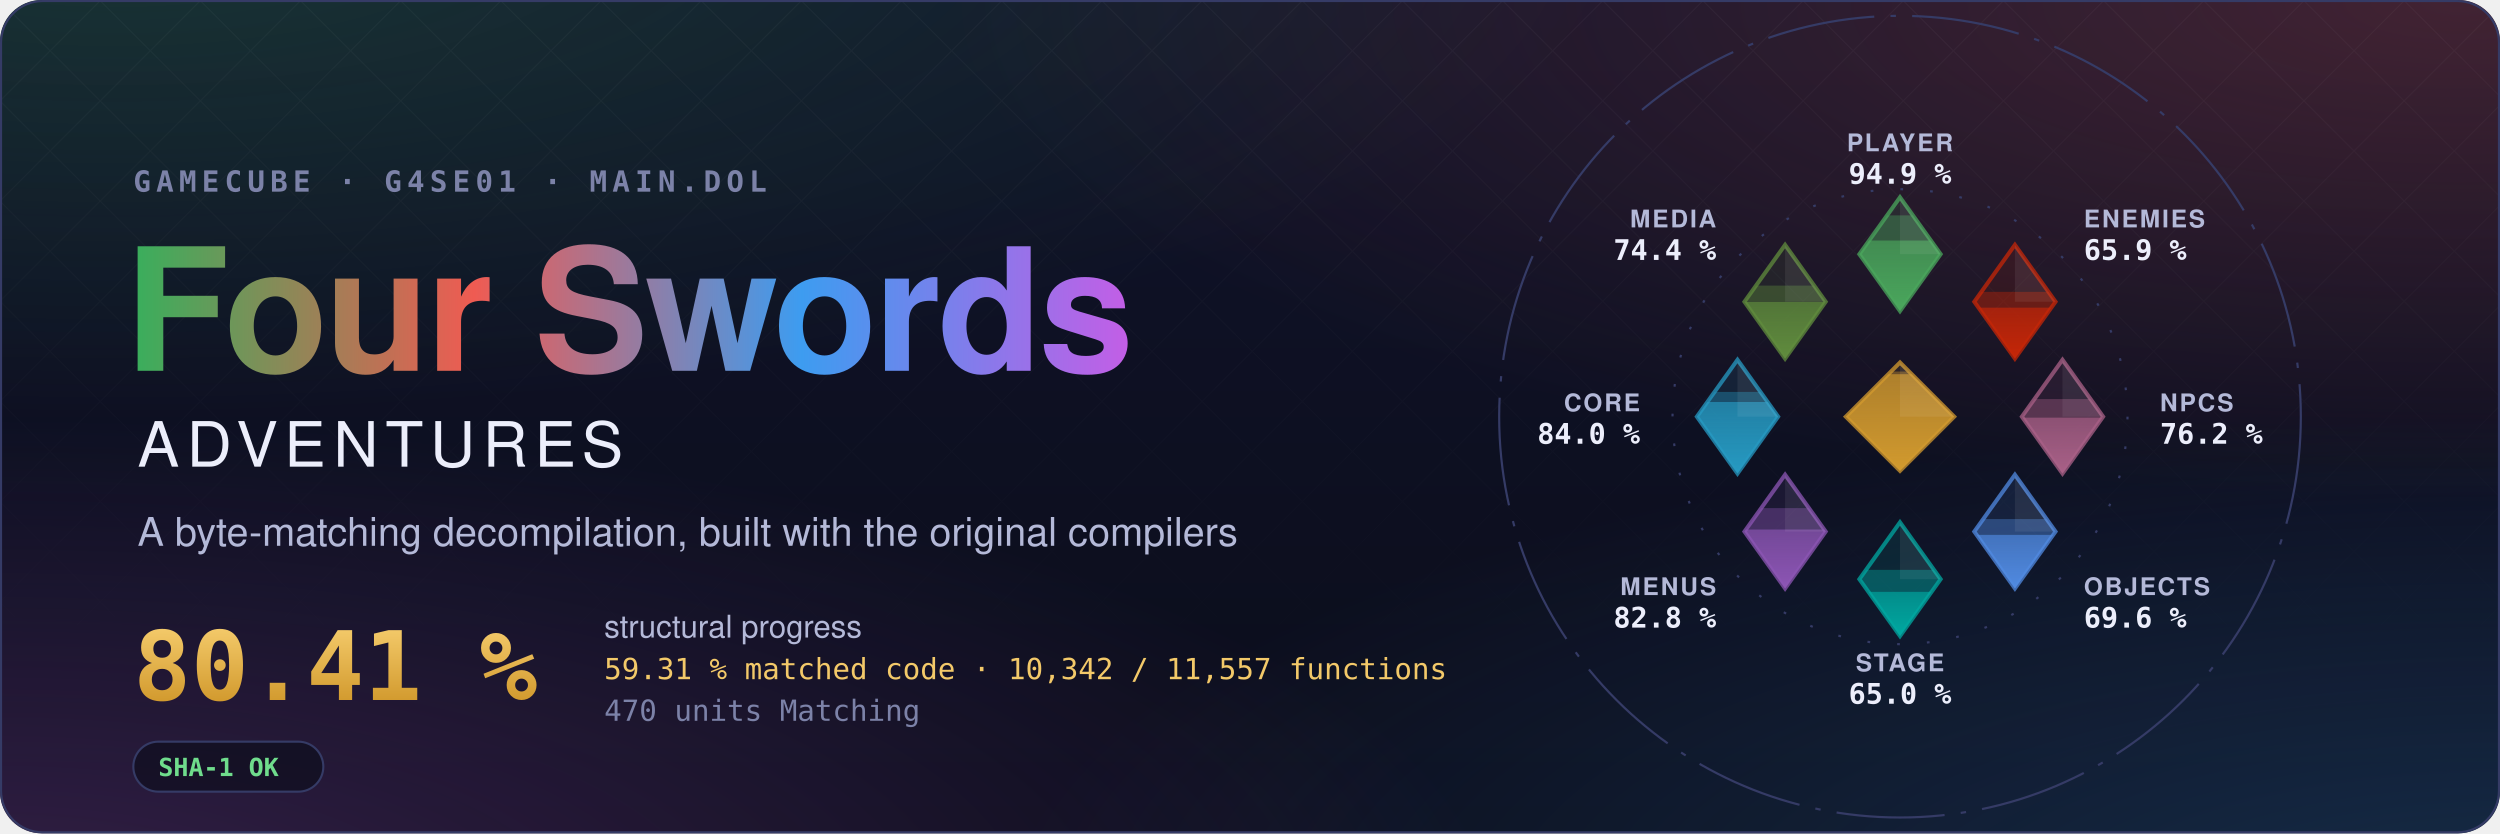
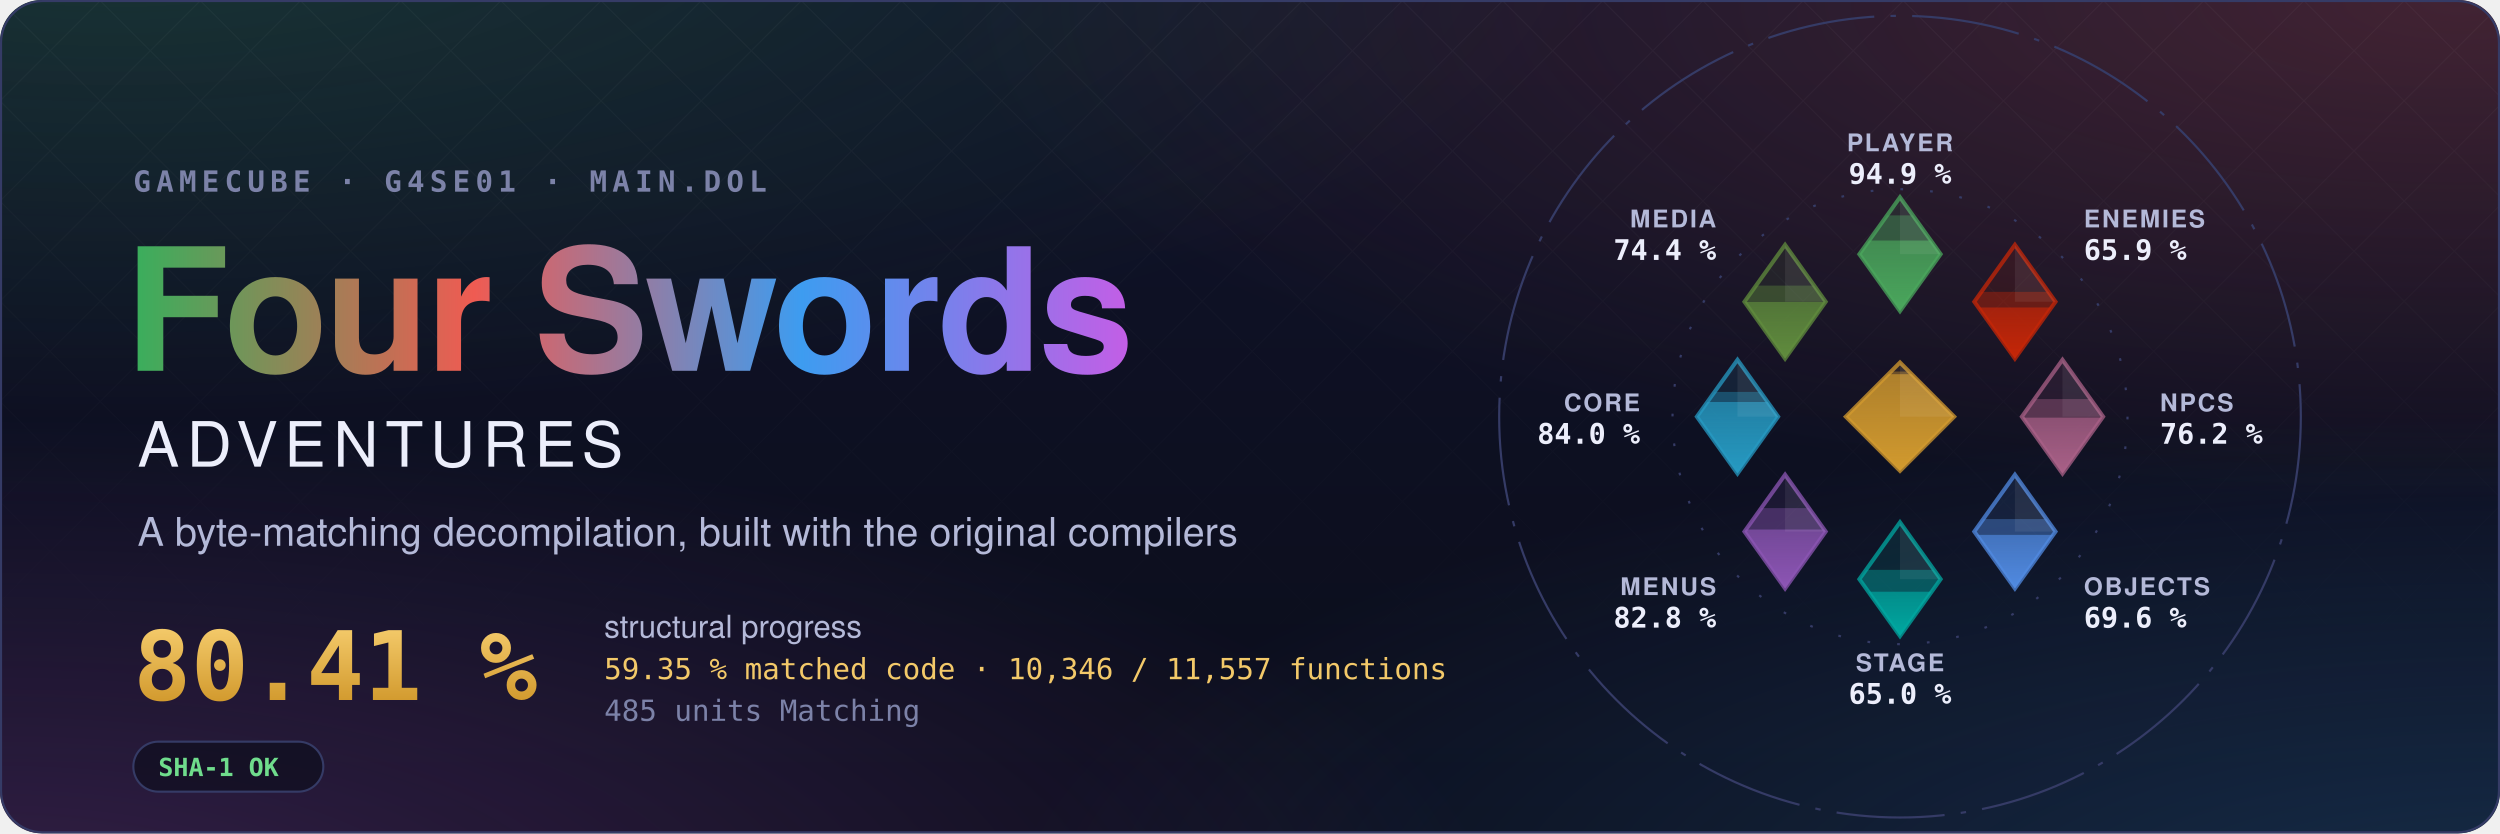
- <svg xmlns="http://www.w3.org/2000/svg" width="1200" height="400" viewBox="0 0 1200 400" role="img" aria-label="Four Swords Adventures decompilation: 80.41 % structural progress, 59.31 % matched code, 10,342 of 11,557 functions">
+ <svg xmlns="http://www.w3.org/2000/svg" width="1200" height="400" viewBox="0 0 1200 400" role="img" aria-label="Four Swords Adventures decompilation: 80.41 % structural progress, 59.35 % matched code, 10,346 of 11,557 functions">
  <style>text { font-family: -apple-system, BlinkMacSystemFont, 'Segoe UI', Helvetica, Arial, sans-serif; } .mono { font-family: ui-monospace, SFMono-Regular, 'SF Mono', Menlo, Consolas, monospace; } .spin { transform-box: fill-box; transform-origin: center; animation: spin 90s linear infinite; } @keyframes spin { to { transform: rotate(360deg); } } .rise { transform-box: fill-box; transform-origin: 50% 100%; animation: rise 1.6s cubic-bezier(.2,.8,.2,1) both; } @keyframes rise { from { transform: scaleY(0); } } @media (prefers-reduced-motion: reduce) { * { animation: none !important; } }</style>
  <defs>
    <radialGradient id="glow0" cx="0.05" cy="-0.1" r="0.6">
      <stop offset="0" stop-color="#3aae5c" stop-opacity="0.22" />
      <stop offset="1" stop-color="#3aae5c" stop-opacity="0" />
    </radialGradient>
    <radialGradient id="glow1" cx="0.98" cy="0.0" r="0.6">
      <stop offset="0" stop-color="#ef5b52" stop-opacity="0.22" />
      <stop offset="1" stop-color="#ef5b52" stop-opacity="0" />
    </radialGradient>
    <radialGradient id="glow2" cx="1.0" cy="1.1" r="0.6">
      <stop offset="0" stop-color="#3d9cf0" stop-opacity="0.22" />
      <stop offset="1" stop-color="#3d9cf0" stop-opacity="0" />
    </radialGradient>
    <radialGradient id="glow3" cx="0.0" cy="1.1" r="0.6">
      <stop offset="0" stop-color="#c35ee6" stop-opacity="0.22" />
      <stop offset="1" stop-color="#c35ee6" stop-opacity="0" />
    </radialGradient>
    <linearGradient id="sky" x1="0" y1="0" x2="0" y2="1">
      <stop offset="0" stop-color="#10132a" />
      <stop offset="1" stop-color="#0b0d1a" />
    </linearGradient>
    <linearGradient id="four" x1="0" y1="0" x2="1" y2="0">
      <stop offset="0" stop-color="#3aae5c" />
      <stop offset="0.34" stop-color="#ef5b52" />
      <stop offset="0.67" stop-color="#3d9cf0" />
      <stop offset="1" stop-color="#c35ee6" />
    </linearGradient>
    <linearGradient id="goldtext" x1="0" y1="0" x2="0" y2="1">
      <stop offset="0" stop-color="#f3c969" />
      <stop offset="1" stop-color="#d29a2e" />
    </linearGradient>
    <pattern id="lattice" width="34" height="34" patternUnits="userSpaceOnUse" patternTransform="rotate(45)">
      <path d="M0 0H34M0 0V34" stroke="#fff" stroke-opacity="0.035" />
    </pattern>
    <linearGradient id="fade" x1="0" y1="0" x2="0" y2="1">
      <stop offset="0" stop-color="#fff" />
      <stop offset="0.8" stop-color="#fff" stop-opacity="0" />
    </linearGradient>
    <mask id="fadeMask">
      <rect width="1200" height="400" fill="url(#fade)" />
    </mask>
    <clipPath id="card">
      <rect width="1200" height="400" rx="20" />
    </clipPath>
  </defs>
  <g clip-path="url(#card)">
    <rect width="1200" height="400" fill="url(#sky)" />
    <rect width="1200" height="400" fill="url(#glow0)" />
    <rect width="1200" height="400" fill="url(#glow1)" />
    <rect width="1200" height="400" fill="url(#glow2)" />
    <rect width="1200" height="400" fill="url(#glow3)" />
    <rect width="1200" height="400" fill="url(#lattice)" mask="url(#fadeMask)" />
  </g>
  <rect x="0.5" y="0.5" width="1199" height="399" rx="20" fill="none" stroke="#353b66" />
  <text x="64" y="92" class="mono" font-size="14" font-weight="600" letter-spacing="0.18em" fill="#7c82a8">GAMECUBE · G4SE01 · MAIN.DOL</text>
  <text x="60" y="178" font-size="82" font-weight="700" letter-spacing="-1.5" fill="url(#four)">Four Swords</text>
  <text x="66" y="224" font-size="30" font-weight="500" letter-spacing="0.12em" fill="#eceefb">ADVENTURES</text>
  <text x="66" y="262" font-size="19" fill="#b4b9d8">A byte-matching decompilation, built with the original compilers</text>
  <text x="64" y="336" class="mono" font-size="46" font-weight="700" fill="url(#goldtext)">80.41 %</text>
  <text x="290" y="306" font-size="15" fill="#b4b9d8">structural progress</text>
-   <text x="290" y="326" class="mono" font-size="14" fill="#f3c969">59.31 % matched code · 10,342 / 11,557 functions</text>
-   <text x="290" y="346" class="mono" font-size="14" fill="#7c82a8">470 units Matching</text>
+   <text x="290" y="326" class="mono" font-size="14" fill="#f3c969">59.35 % matched code · 10,346 / 11,557 functions</text>
+   <text x="290" y="346" class="mono" font-size="14" fill="#7c82a8">485 units Matching</text>
  <g transform="translate(64 356)">
    <rect width="91.2" height="24" rx="12" fill="#0b0d1a" fill-opacity="0.6" stroke="#353b66" />
    <text x="12" y="16.5" class="mono" font-size="12" font-weight="600" fill="#6fdc8c">SHA-1 OK</text>
  </g>
  <defs>
    <clipPath id="ec-player">
      <path d="M0 -81L15 -60L0 -39L-15 -60Z" />
    </clipPath>
    <linearGradient id="eg-player" x1="0" y1="1" x2="0" y2="0">
      <stop offset="0" stop-color="#4aa75c" />
      <stop offset="1" stop-color="#4aa75c" stop-opacity="0.65" />
    </linearGradient>
    <clipPath id="ec-enemies">
      <path d="M42.43 -63.43L57.43 -42.43L42.43 -21.43L27.43 -42.43Z" />
    </clipPath>
    <linearGradient id="eg-enemies" x1="0" y1="1" x2="0" y2="0">
      <stop offset="0" stop-color="#c52607" />
      <stop offset="1" stop-color="#c52607" stop-opacity="0.65" />
    </linearGradient>
    <clipPath id="ec-npcs">
      <path d="M60 -21L75 0L60 21L45 0Z" />
    </clipPath>
    <linearGradient id="eg-npcs" x1="0" y1="1" x2="0" y2="0">
      <stop offset="0" stop-color="#a96087" />
      <stop offset="1" stop-color="#a96087" stop-opacity="0.65" />
    </linearGradient>
    <clipPath id="ec-objects">
      <path d="M42.43 21.43L57.43 42.43L42.43 63.43L27.43 42.43Z" />
    </clipPath>
    <linearGradient id="eg-objects" x1="0" y1="1" x2="0" y2="0">
      <stop offset="0" stop-color="#508ae1" />
      <stop offset="1" stop-color="#508ae1" stop-opacity="0.65" />
    </linearGradient>
    <clipPath id="ec-stage">
      <path d="M0 39L15 60L0 81L-15 60Z" />
    </clipPath>
    <linearGradient id="eg-stage" x1="0" y1="1" x2="0" y2="0">
      <stop offset="0" stop-color="#00a8a1" />
      <stop offset="1" stop-color="#00a8a1" stop-opacity="0.65" />
    </linearGradient>
    <clipPath id="ec-menus">
      <path d="M-42.43 21.43L-27.43 42.43L-42.43 63.43L-57.43 42.43Z" />
    </clipPath>
    <linearGradient id="eg-menus" x1="0" y1="1" x2="0" y2="0">
      <stop offset="0" stop-color="#8c55b4" />
      <stop offset="1" stop-color="#8c55b4" stop-opacity="0.65" />
    </linearGradient>
    <clipPath id="ec-core">
      <path d="M-60 -21L-45 0L-60 21L-75 0Z" />
    </clipPath>
    <linearGradient id="eg-core" x1="0" y1="1" x2="0" y2="0">
      <stop offset="0" stop-color="#269ac2" />
      <stop offset="1" stop-color="#269ac2" stop-opacity="0.65" />
    </linearGradient>
    <clipPath id="ec-media">
      <path d="M-42.43 -63.43L-27.43 -42.43L-42.43 -21.43L-57.43 -42.43Z" />
    </clipPath>
    <linearGradient id="eg-media" x1="0" y1="1" x2="0" y2="0">
      <stop offset="0" stop-color="#608c3d" />
      <stop offset="1" stop-color="#608c3d" stop-opacity="0.65" />
    </linearGradient>
    <clipPath id="ec-libs">
      <path d="M0 -20L20 0L0 20L-20 0Z" />
    </clipPath>
    <linearGradient id="eg-libs" x1="0" y1="1" x2="0" y2="0">
      <stop offset="0" stop-color="#d29a2e" />
      <stop offset="1" stop-color="#d29a2e" stop-opacity="0.65" />
    </linearGradient>
  </defs>
  <g transform="translate(912 200) scale(1.3)">
    <circle class="spin" r="148" fill="none" stroke="#353b66" stroke-width="0.8" stroke-dasharray="40 6 2 6" />
    <circle r="84" fill="none" stroke="#353b66" stroke-width="0.8" stroke-dasharray="1 10" />
    <path d="M0 -81L15 -60L0 -39L-15 -60Z" fill="#4aa75c" fill-opacity="0.12" stroke="#4aa75c" stroke-opacity="0.75" stroke-width="1.5" />
    <g clip-path="url(#ec-player)">
      <rect class="rise" style="animation-delay:0.20s" x="-15.0" y="-74.31" width="30" height="35.31" fill="#4aa75c" fill-opacity="0.38" />
    </g>
    <g clip-path="url(#ec-player)">
      <rect class="rise" style="animation-delay:0.20s" x="-15.0" y="-65.04" width="30" height="26.04" fill="url(#eg-player)" />
    </g>
    <path d="M0.0 -81.0L15.0 -60.0L0.0 -60.0Z" fill="#fff" fill-opacity="0.07" />
    <text x="0.0" y="-98.0" text-anchor="middle" font-size="9" font-weight="600" letter-spacing="0.08em" fill="#b4b9d8">PLAYER</text>
    <text x="0.0" y="-86.0" text-anchor="middle" font-size="10.5" font-weight="700" fill="#eceefb" class="mono">94.9 %</text>
    <path d="M42.43 -63.43L57.43 -42.43L42.43 -21.43L27.43 -42.43Z" fill="#c52607" fill-opacity="0.12" stroke="#c52607" stroke-opacity="0.75" stroke-width="1.5" />
    <g clip-path="url(#ec-enemies)">
      <rect class="rise" style="animation-delay:0.30s" x="27.43" y="-46.08" width="30" height="24.65" fill="#c52607" fill-opacity="0.38" />
    </g>
    <g clip-path="url(#ec-enemies)">
-       <rect class="rise" style="animation-delay:0.30s" x="27.43" y="-40.25" width="30" height="18.82" fill="url(#eg-enemies)" />
+       <rect class="rise" style="animation-delay:0.30s" x="27.43" y="-40.31" width="30" height="18.88" fill="url(#eg-enemies)" />
    </g>
    <path d="M42.43 -63.43L57.43 -42.43L42.43 -42.43Z" fill="#fff" fill-opacity="0.07" />
    <text x="67.88" y="-69.88" text-anchor="start" font-size="9" font-weight="600" letter-spacing="0.08em" fill="#b4b9d8">ENEMIES</text>
    <text x="67.88" y="-57.88" text-anchor="start" font-size="10.5" font-weight="700" fill="#eceefb" class="mono">65.9 %</text>
    <path d="M60 -21L75 0L60 21L45 0Z" fill="#a96087" fill-opacity="0.12" stroke="#a96087" stroke-opacity="0.75" stroke-width="1.5" />
    <g clip-path="url(#ec-npcs)">
      <rect class="rise" style="animation-delay:0.40s" x="45.0" y="-6.50" width="30" height="27.50" fill="#a96087" fill-opacity="0.38" />
    </g>
    <g clip-path="url(#ec-npcs)">
      <rect class="rise" style="animation-delay:0.40s" x="45.0" y="0.38" width="30" height="20.62" fill="url(#eg-npcs)" />
    </g>
    <path d="M60.0 -21.0L75.0 0.0L60.0 0.0Z" fill="#fff" fill-opacity="0.07" />
    <text x="96.0" y="-2.0" text-anchor="start" font-size="9" font-weight="600" letter-spacing="0.08em" fill="#b4b9d8">NPCS</text>
    <text x="96.0" y="10.0" text-anchor="start" font-size="10.5" font-weight="700" fill="#eceefb" class="mono">76.2 %</text>
    <path d="M42.43 21.43L57.43 42.43L42.43 63.43L27.43 42.43Z" fill="#508ae1" fill-opacity="0.12" stroke="#508ae1" stroke-opacity="0.75" stroke-width="1.5" />
    <g clip-path="url(#ec-objects)">
      <rect class="rise" style="animation-delay:0.50s" x="27.43" y="37.80" width="30" height="25.63" fill="#508ae1" fill-opacity="0.38" />
    </g>
    <g clip-path="url(#ec-objects)">
      <rect class="rise" style="animation-delay:0.50s" x="27.43" y="43.65" width="30" height="19.78" fill="url(#eg-objects)" />
    </g>
    <path d="M42.43 21.43L57.43 42.43L42.43 42.43Z" fill="#fff" fill-opacity="0.07" />
    <text x="67.88" y="65.88" text-anchor="start" font-size="9" font-weight="600" letter-spacing="0.08em" fill="#b4b9d8">OBJECTS</text>
    <text x="67.88" y="77.88" text-anchor="start" font-size="10.5" font-weight="700" fill="#eceefb" class="mono">69.6 %</text>
    <path d="M0 39L15 60L0 81L-15 60Z" fill="#00a8a1" fill-opacity="0.12" stroke="#00a8a1" stroke-opacity="0.75" stroke-width="1.5" />
    <g clip-path="url(#ec-stage)">
      <rect class="rise" style="animation-delay:0.60s" x="-15.0" y="56.57" width="30" height="24.43" fill="#00a8a1" fill-opacity="0.38" />
    </g>
    <g clip-path="url(#ec-stage)">
-       <rect class="rise" style="animation-delay:0.60s" x="-15.0" y="64.68" width="30" height="16.32" fill="url(#eg-stage)" />
+       <rect class="rise" style="animation-delay:0.60s" x="-15.0" y="64.63" width="30" height="16.37" fill="url(#eg-stage)" />
    </g>
    <path d="M0.0 39.0L15.0 60.0L0.0 60.0Z" fill="#fff" fill-opacity="0.07" />
    <text x="0.0" y="94.0" text-anchor="middle" font-size="9" font-weight="600" letter-spacing="0.08em" fill="#b4b9d8">STAGE</text>
    <text x="0.0" y="106.0" text-anchor="middle" font-size="10.5" font-weight="700" fill="#eceefb" class="mono">65.0 %</text>
    <path d="M-42.43 21.43L-27.43 42.43L-42.43 63.43L-57.43 42.43Z" fill="#8c55b4" fill-opacity="0.12" stroke="#8c55b4" stroke-opacity="0.75" stroke-width="1.5" />
    <g clip-path="url(#ec-menus)">
      <rect class="rise" style="animation-delay:0.70s" x="-57.43" y="33.76" width="30" height="29.67" fill="#8c55b4" fill-opacity="0.38" />
    </g>
    <g clip-path="url(#ec-menus)">
      <rect class="rise" style="animation-delay:0.70s" x="-57.43" y="41.67" width="30" height="21.76" fill="url(#eg-menus)" />
    </g>
    <path d="M-42.43 21.43L-27.43 42.43L-42.43 42.43Z" fill="#fff" fill-opacity="0.07" />
    <text x="-67.88" y="65.88" text-anchor="end" font-size="9" font-weight="600" letter-spacing="0.08em" fill="#b4b9d8">MENUS</text>
    <text x="-67.88" y="77.88" text-anchor="end" font-size="10.5" font-weight="700" fill="#eceefb" class="mono">82.8 %</text>
    <path d="M-60 -21L-45 0L-60 21L-75 0Z" fill="#269ac2" fill-opacity="0.12" stroke="#269ac2" stroke-opacity="0.75" stroke-width="1.5" />
    <g clip-path="url(#ec-core)">
      <rect class="rise" style="animation-delay:0.80s" x="-75.0" y="-9.13" width="30" height="30.13" fill="#269ac2" fill-opacity="0.38" />
    </g>
    <g clip-path="url(#ec-core)">
      <rect class="rise" style="animation-delay:0.80s" x="-75.0" y="-5.41" width="30" height="26.41" fill="url(#eg-core)" />
    </g>
    <path d="M-60.0 -21.0L-45.0 0.0L-60.0 0.0Z" fill="#fff" fill-opacity="0.07" />
    <text x="-96.0" y="-2.0" text-anchor="end" font-size="9" font-weight="600" letter-spacing="0.08em" fill="#b4b9d8">CORE</text>
    <text x="-96.0" y="10.0" text-anchor="end" font-size="10.5" font-weight="700" fill="#eceefb" class="mono">84.0 %</text>
    <path d="M-42.43 -63.43L-27.43 -42.43L-42.43 -21.43L-57.43 -42.43Z" fill="#608c3d" fill-opacity="0.12" stroke="#608c3d" stroke-opacity="0.75" stroke-width="1.5" />
    <g clip-path="url(#ec-media)">
      <rect class="rise" style="animation-delay:0.90s" x="-57.43" y="-48.40" width="30" height="26.97" fill="#608c3d" fill-opacity="0.38" />
    </g>
    <g clip-path="url(#ec-media)">
      <rect class="rise" style="animation-delay:0.90s" x="-57.43" y="-42.35" width="30" height="20.92" fill="url(#eg-media)" />
    </g>
    <path d="M-42.43 -63.43L-27.43 -42.43L-42.43 -42.43Z" fill="#fff" fill-opacity="0.07" />
    <text x="-67.88" y="-69.88" text-anchor="end" font-size="9" font-weight="600" letter-spacing="0.08em" fill="#b4b9d8">MEDIA</text>
    <text x="-67.88" y="-57.88" text-anchor="end" font-size="10.5" font-weight="700" fill="#eceefb" class="mono">74.4 %</text>
    <path d="M0 -20L20 0L0 20L-20 0Z" fill="#d29a2e" fill-opacity="0.12" stroke="#d29a2e" stroke-opacity="0.75" stroke-width="1.5" />
    <g clip-path="url(#ec-libs)">
      <rect class="rise" style="animation-delay:1.00s" x="-20" y="-16.67" width="40" height="36.67" fill="#d29a2e" fill-opacity="0.38" />
    </g>
    <g clip-path="url(#ec-libs)">
      <rect class="rise" style="animation-delay:1.00s" x="-20" y="-15.68" width="40" height="35.68" fill="url(#eg-libs)" />
    </g>
    <path d="M0 -20L20 0L0 0Z" fill="#fff" fill-opacity="0.07" />
  </g>
</svg>
